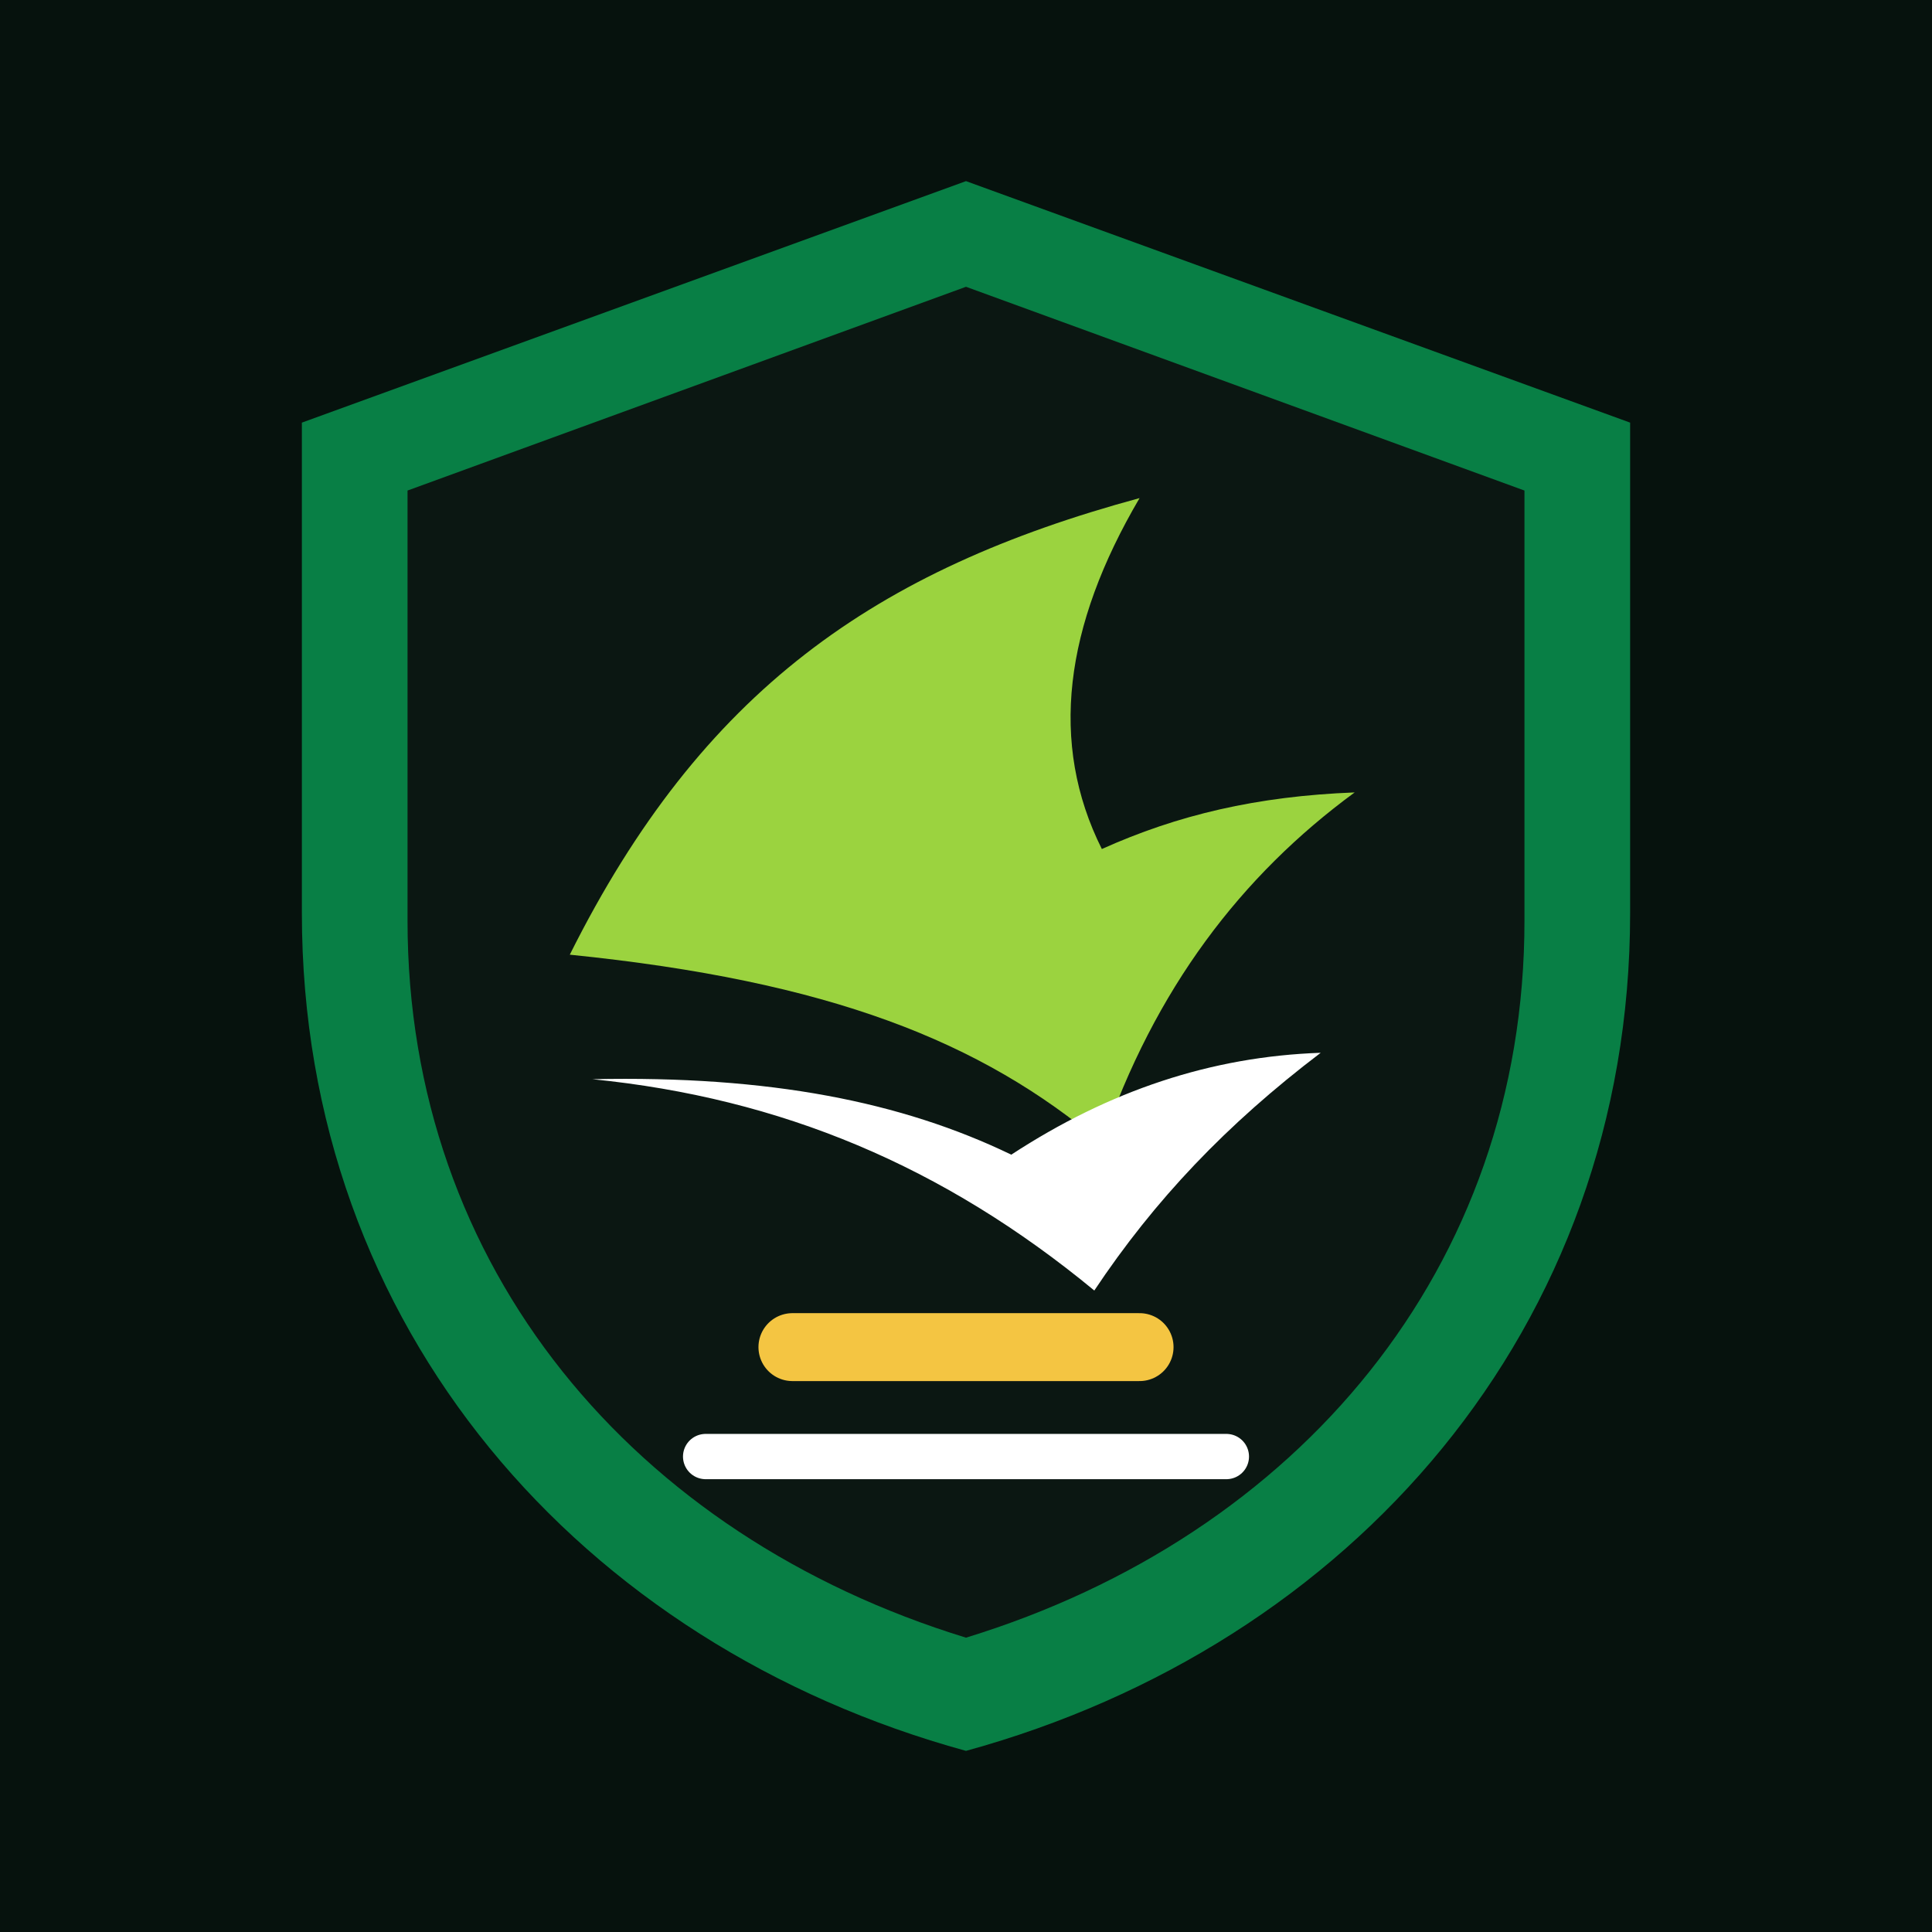
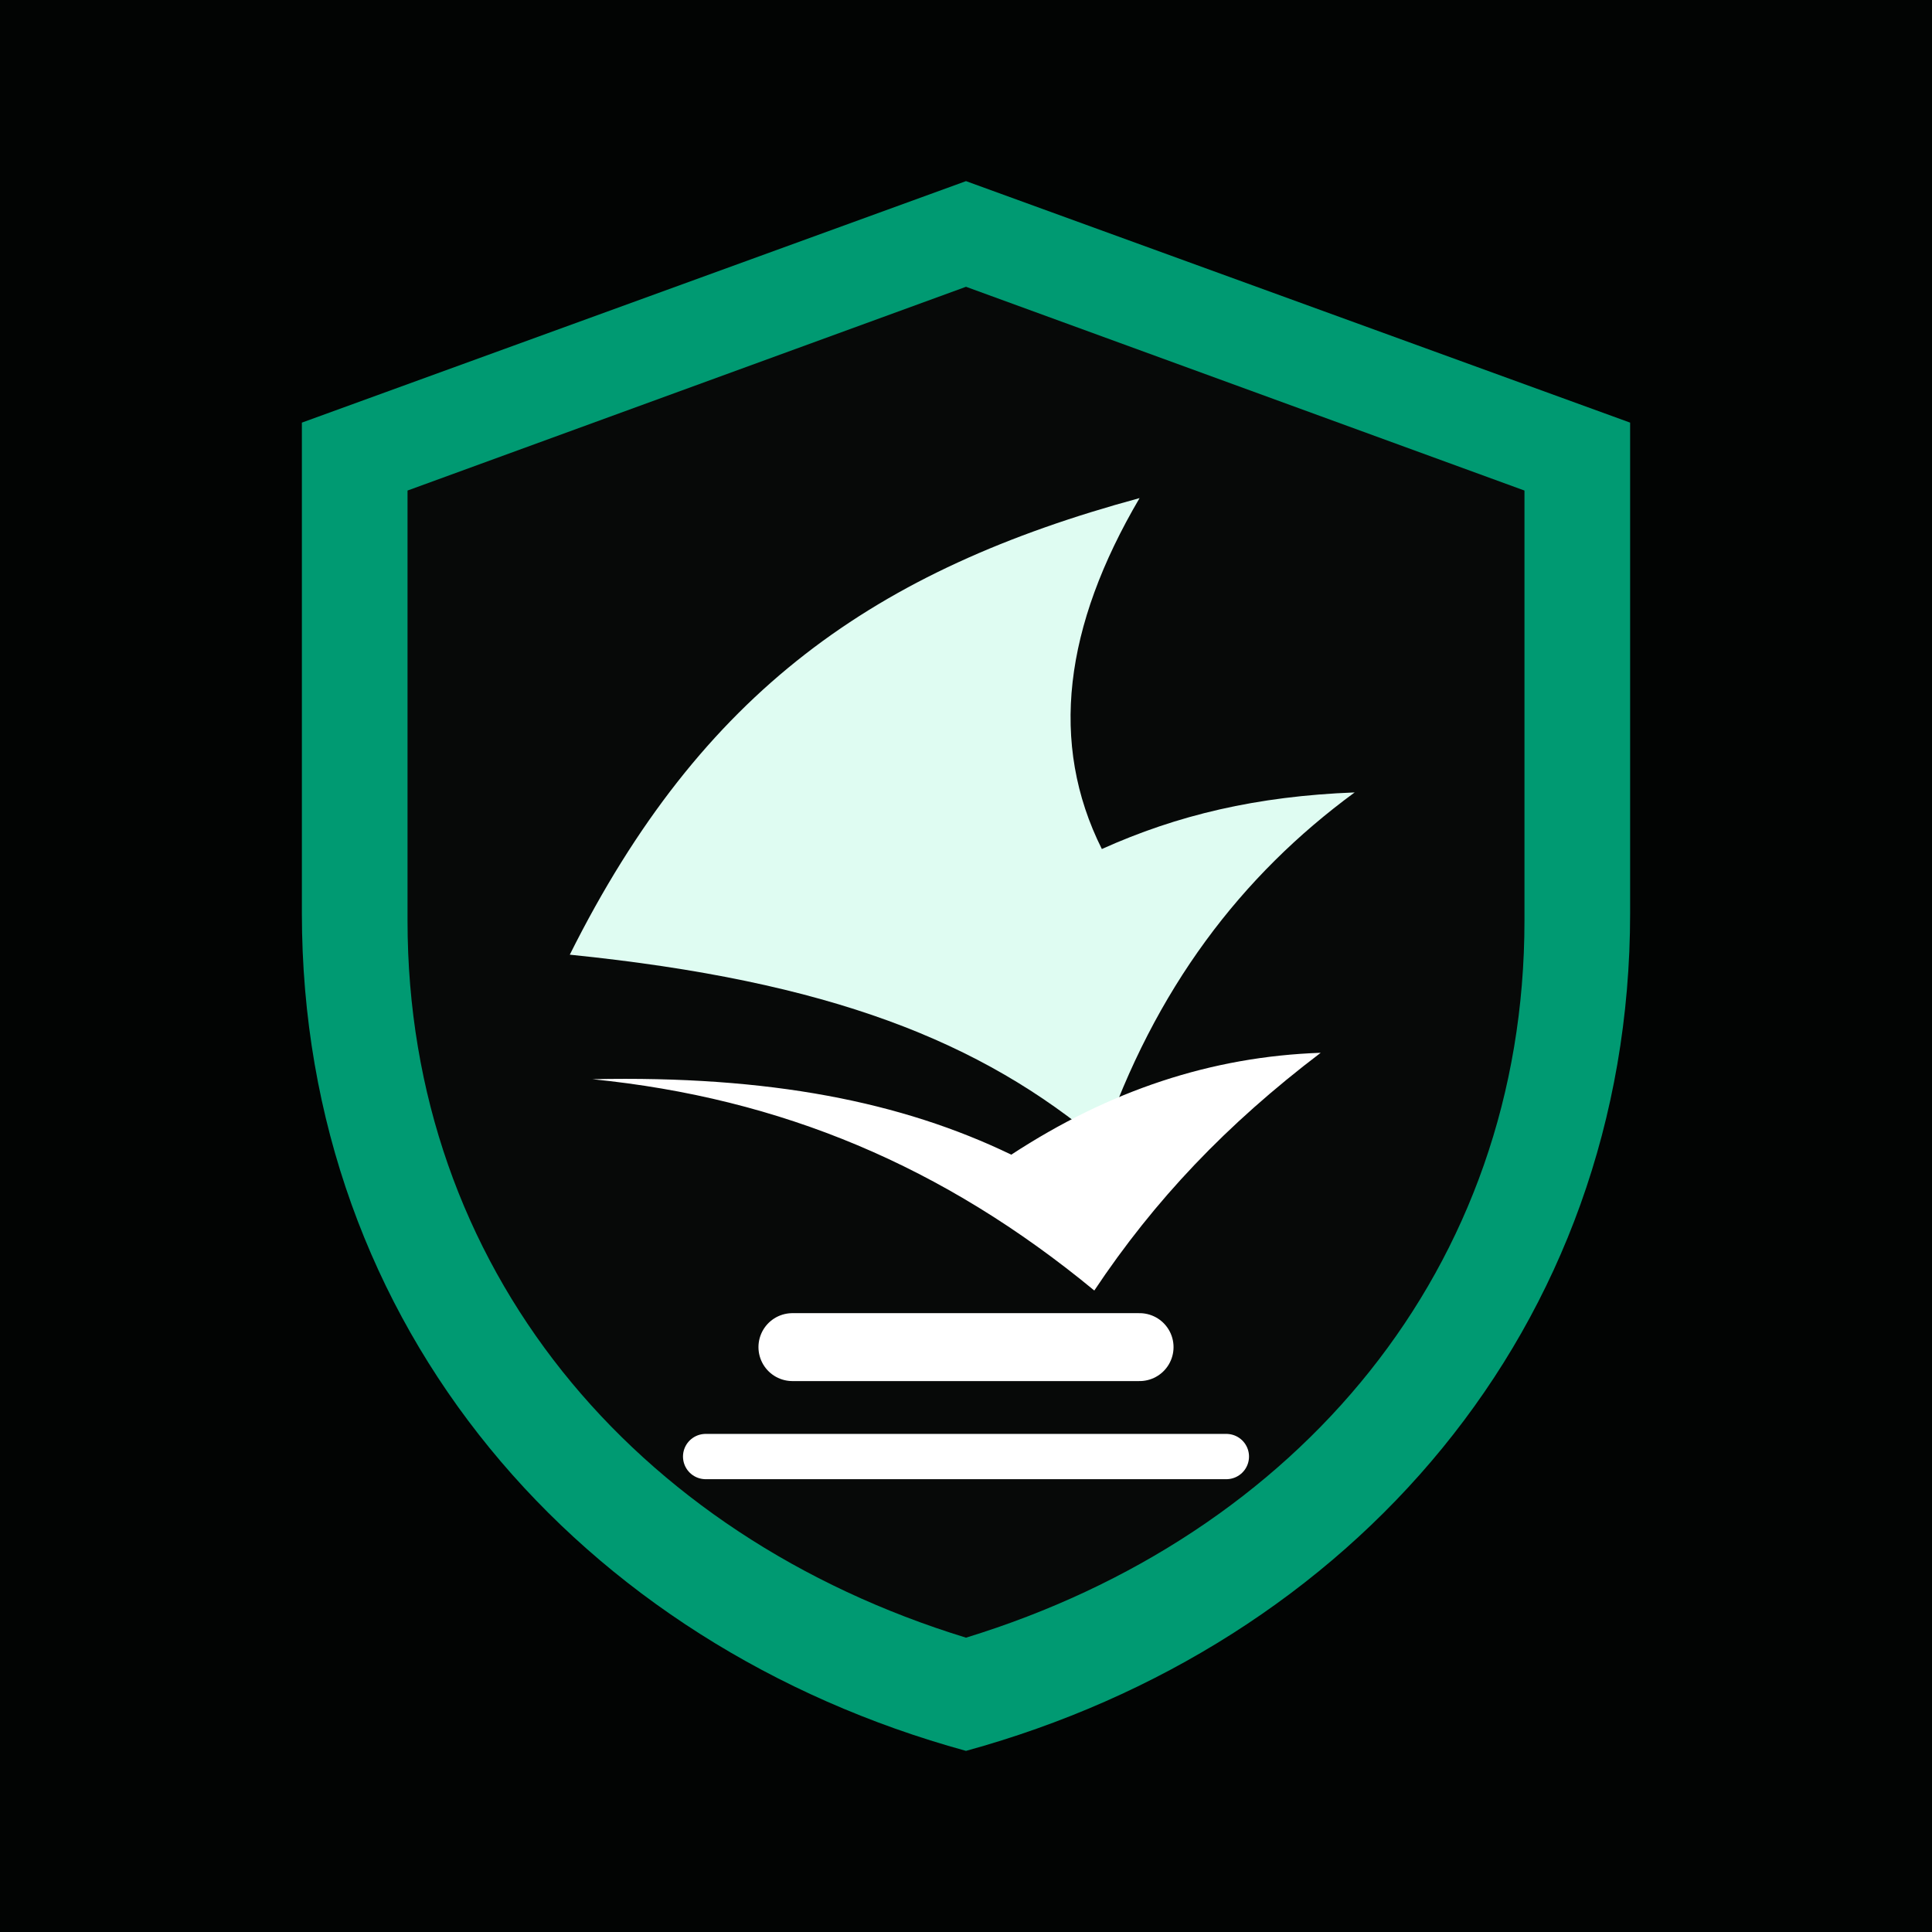
<svg xmlns="http://www.w3.org/2000/svg" width="512" height="512" viewBox="0 0 512 512" fill="none" role="img" aria-labelledby="title desc">
-   <rect width="512" height="512" fill="#06120d" />
-   <path d="M256 48L432 112V242C432 352 358 436 256 464C154 436 80 352 80 242V112L256 48Z" fill="#087f45" />
-   <path d="M256 76L404 130V244C404 336 344 407 256 434C168 407 108 336 108 244V130L256 76Z" fill="#0b1712" />
-   <path d="M151 253C186 183 232 151 302 132C282 166 278 197 292 225C312 216 333 211 359 210C329 232 306 262 292 303C260 276 220 260 151 253Z" fill="#9bd33f" />
+   <rect width="512" height="512" fill="#020403" />
+   <path d="M256 48L432 112V242C432 352 358 436 256 464C154 436 80 352 80 242V112L256 48Z" fill="#009a72" />
+   <path d="M256 76L404 130V244C404 336 344 407 256 434C168 407 108 336 108 244V130L256 76Z" fill="#070908" />
+   <path d="M151 253C186 183 232 151 302 132C282 166 278 197 292 225C312 216 333 211 359 210C329 232 306 262 292 303C260 276 220 260 151 253Z" fill="#dffcf2" />
  <path d="M157 286C207 291 250 309 290 342C306 318 325 298 350 279C321 280 294 289 268 306C239 292 204 285 157 286Z" fill="#ffffff" />
-   <path d="M210 357H302" stroke="#f4c542" stroke-width="18" stroke-linecap="round" />
+   <path d="M210 357H302" stroke="#ffffff" stroke-width="18" stroke-linecap="round" />
  <path d="M187 386H325" stroke="#ffffff" stroke-width="12" stroke-linecap="round" />
</svg>
